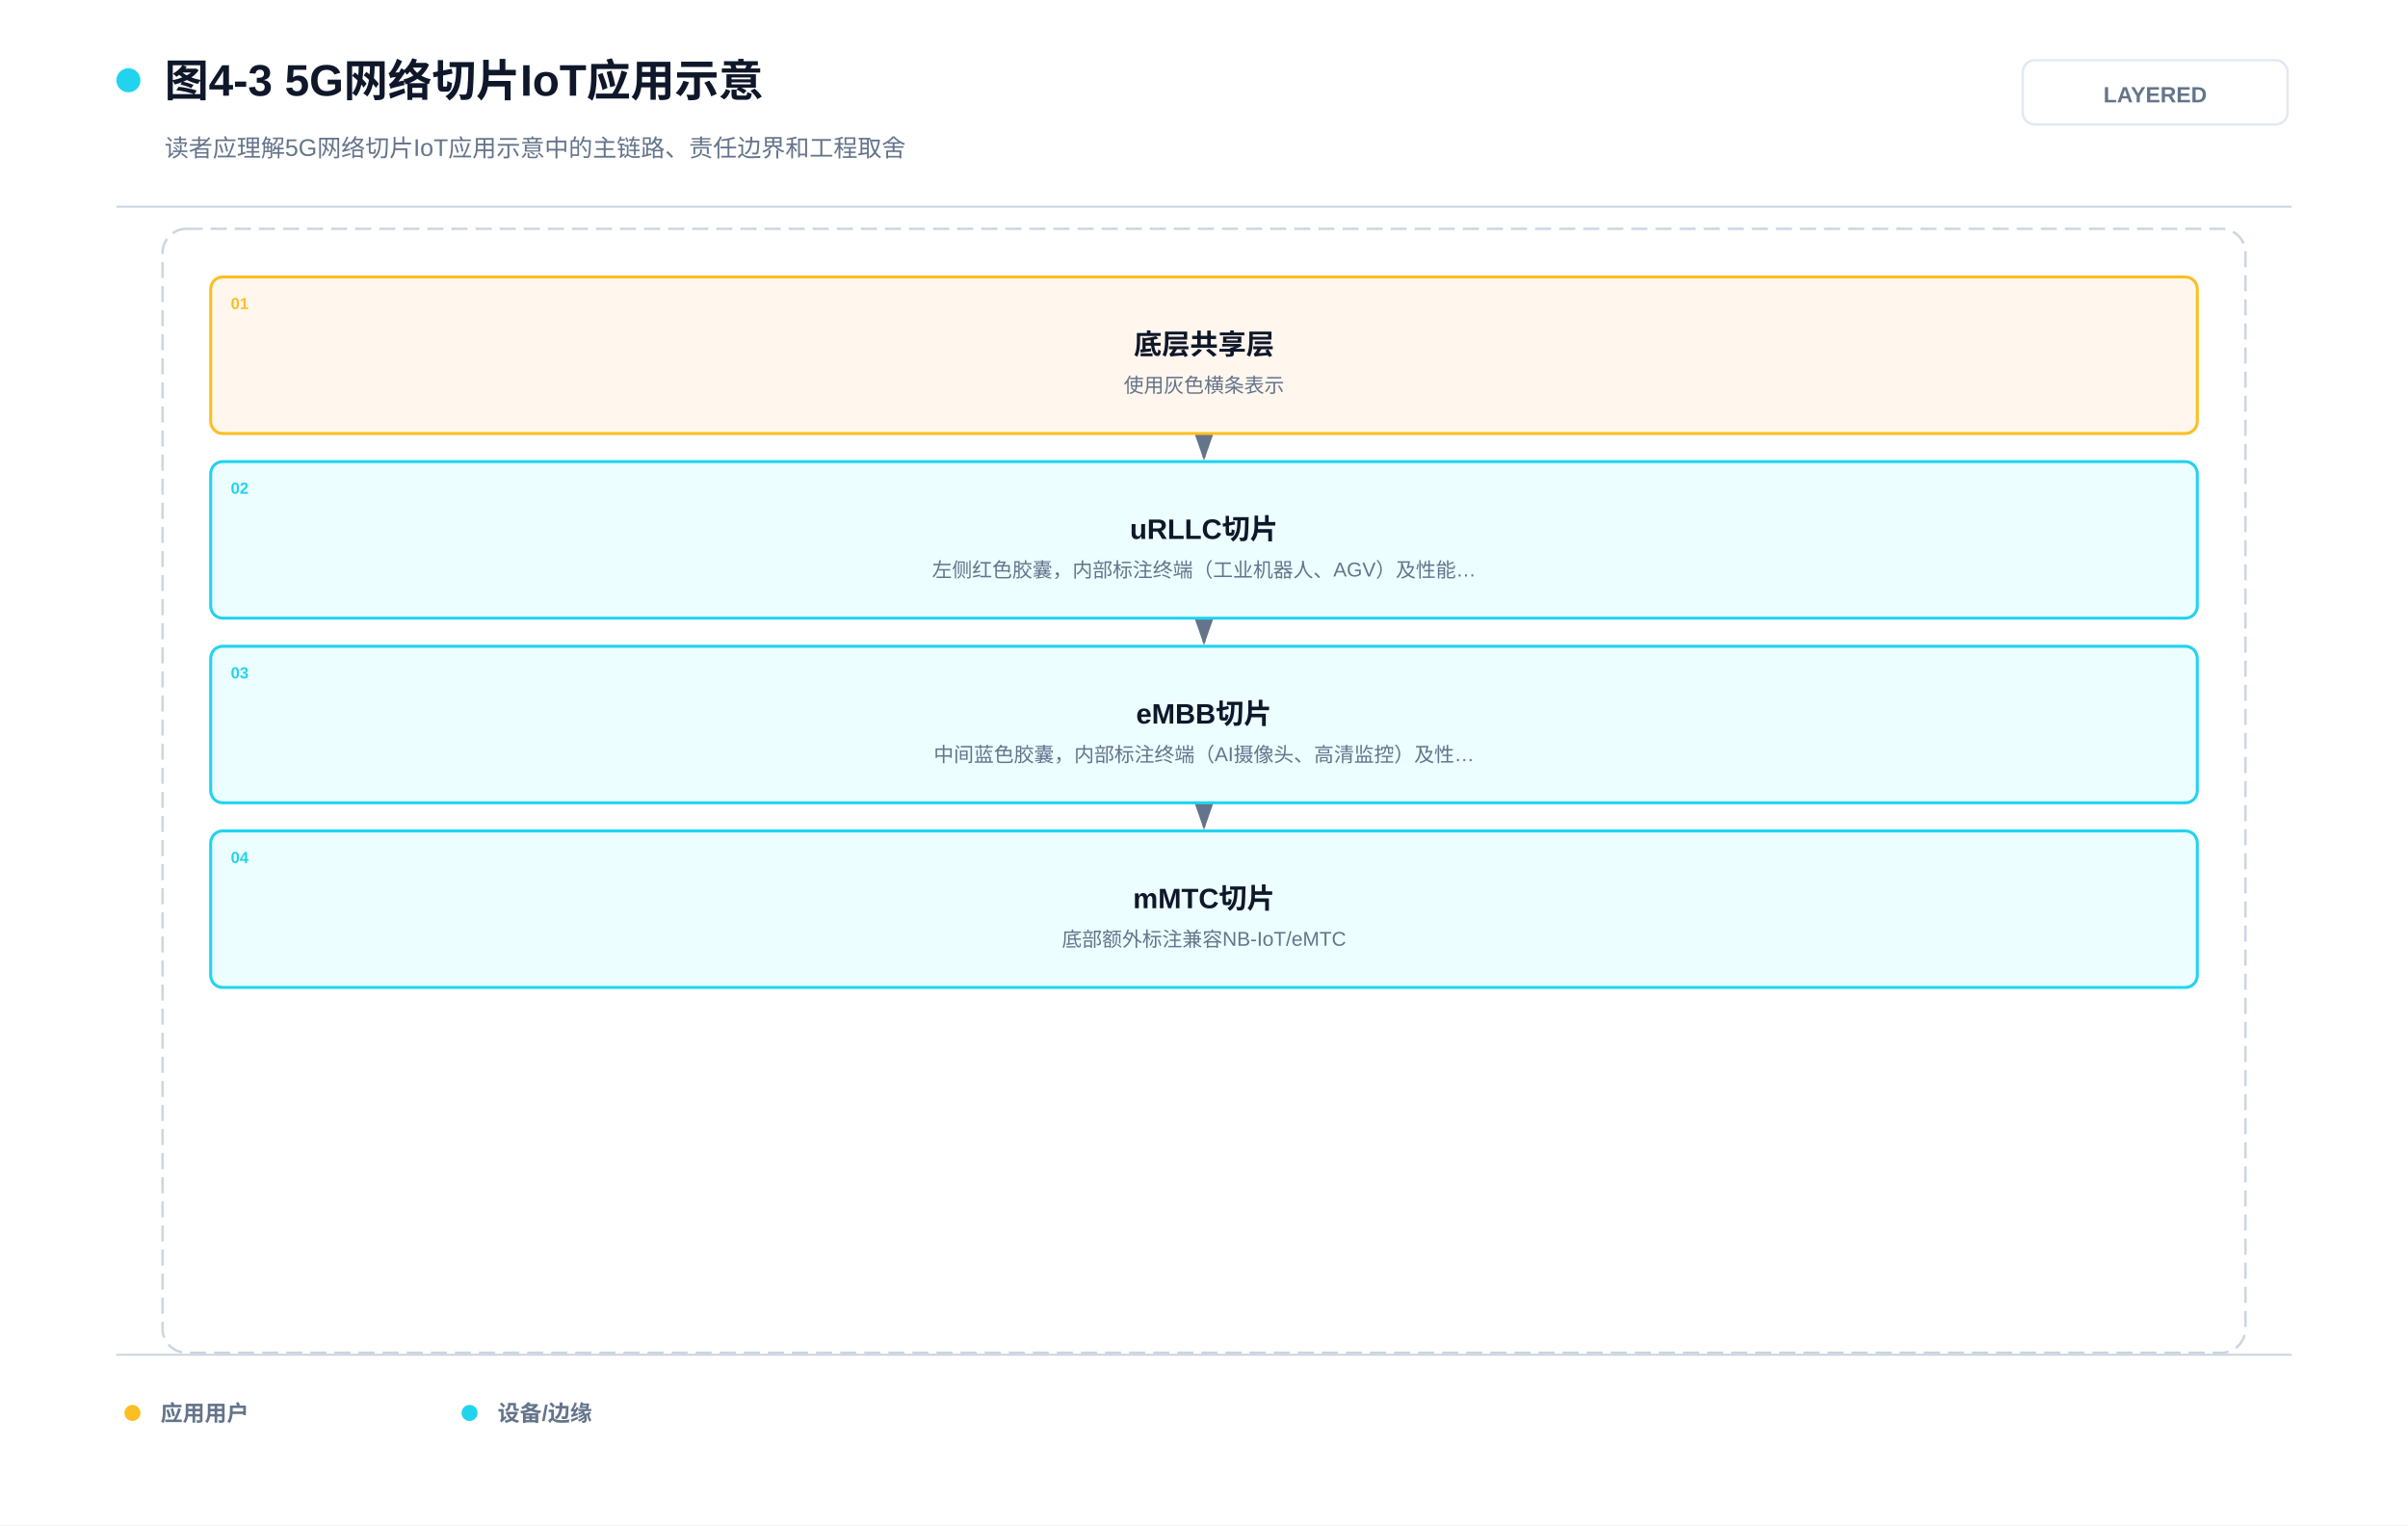
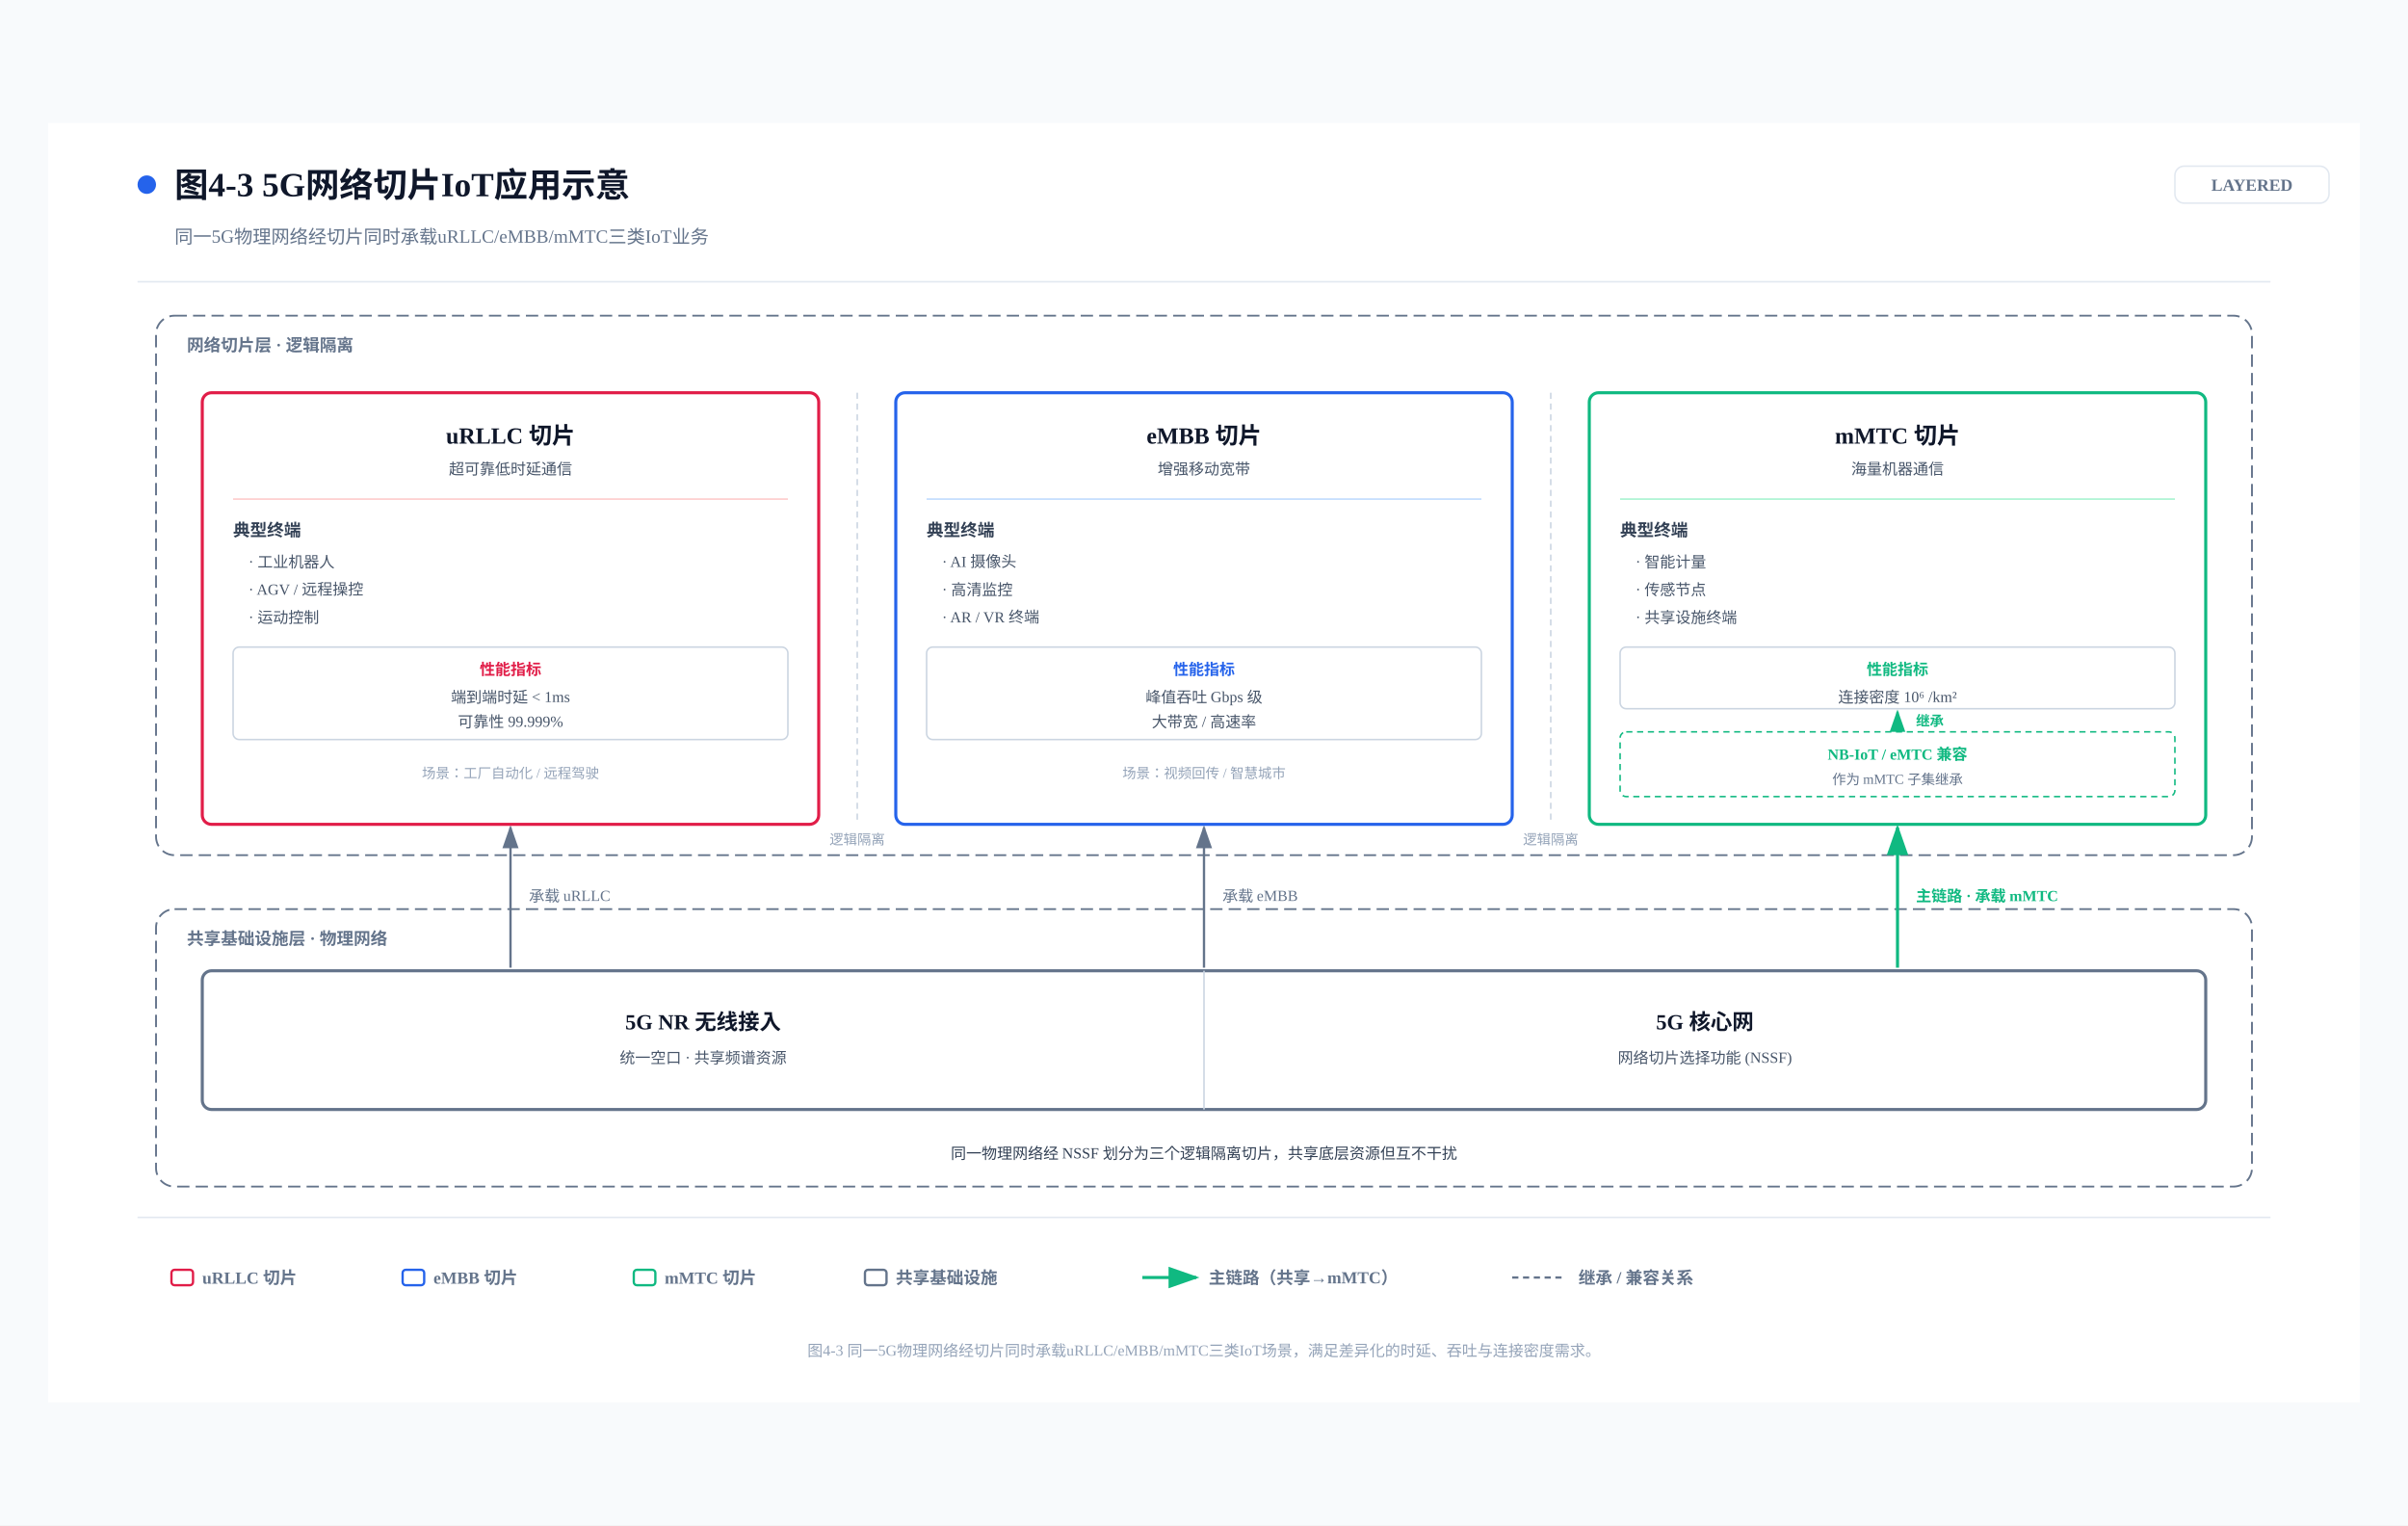
- <svg xmlns="http://www.w3.org/2000/svg" width="1200" height="760" viewBox="0 0 1200 760" role="img" aria-label="图4-3 5G网络切片IoT应用示意" data-style="architecture-diagram-white-book">
-   <defs>
-     <marker id="arrowhead" markerWidth="10" markerHeight="7" refX="9" refY="3.5" orient="auto">
-       <polygon points="0 0, 10 3.5, 0 7" fill="#64748B" />
-     </marker>
-   </defs>
-   <rect x="0" y="0" width="1200" height="760" fill="#FFFFFF" />
-   <circle cx="64" cy="40" r="6" fill="#22D3EE" />
-   <text x="82" y="48" fill="#0F172A" font-size="22" font-family="'JetBrains Mono', 'PingFang SC', 'Microsoft YaHei', Arial, sans-serif" font-weight="700">图4-3 5G网络切片IoT应用示意</text>
-   <text x="82.0" y="78.0" fill="#64748B" font-size="12" font-family="'JetBrains Mono', 'PingFang SC', 'Microsoft YaHei', Arial, sans-serif" font-weight="500" text-anchor="start">读者应理解5G网络切片IoT应用示意中的主链路、责任边界和工程取舍</text>
-   <rect x="1008.0" y="30.0" width="132.0" height="32.0" rx="6.0" fill="#FFFFFF" stroke="#E2E8F0" stroke-width="1.2" />
-   <text x="1074" y="51" fill="#64748B" font-size="11" font-family="'JetBrains Mono', 'PingFang SC', 'Microsoft YaHei', Arial, sans-serif" font-weight="700" text-anchor="middle">LAYERED</text>
-   <line x1="58" y1="103" x2="1142" y2="103" stroke="#CBD5E1" stroke-width="1" />
-   <rect x="81.0" y="114.0" width="1038.0" height="560.0" rx="12.0" fill="#FFFFFF" stroke="#CBD5E1" stroke-width="1.2" stroke-dasharray="8 4" />
-   <line x1="600.0" y1="218.0" x2="600.0" y2="228.0" stroke="#94A3B8" stroke-width="1.5" marker-end="url(#arrowhead)" />
-   <line x1="600.0" y1="310.0" x2="600.0" y2="320.0" stroke="#94A3B8" stroke-width="1.5" marker-end="url(#arrowhead)" />
-   <line x1="600.0" y1="402.0" x2="600.0" y2="412.0" stroke="#94A3B8" stroke-width="1.5" marker-end="url(#arrowhead)" />
-   <rect x="105.0" y="138.0" width="990.0" height="78.0" rx="6.0" fill="#FFF7ED" stroke="#FBBF24" stroke-width="1.5" />
-   <text x="115.0" y="154.0" fill="#FBBF24" font-size="8" font-family="'JetBrains Mono', 'PingFang SC', 'Microsoft YaHei', Arial, sans-serif" font-weight="700">01</text>
-   <text x="600.0" y="176.5" fill="#0F172A" font-size="14" font-family="'JetBrains Mono', 'PingFang SC', 'Microsoft YaHei', Arial, sans-serif" font-weight="700" text-anchor="middle">底层共享层</text>
-   <text x="600.0" y="195.5" fill="#64748B" font-size="10" font-family="'JetBrains Mono', 'PingFang SC', 'Microsoft YaHei', Arial, sans-serif" font-weight="500" text-anchor="middle">使用灰色横条表示</text>
-   <rect x="105.0" y="230.0" width="990.0" height="78.0" rx="6.0" fill="#ECFEFF" stroke="#22D3EE" stroke-width="1.5" />
-   <text x="115.0" y="246.0" fill="#22D3EE" font-size="8" font-family="'JetBrains Mono', 'PingFang SC', 'Microsoft YaHei', Arial, sans-serif" font-weight="700">02</text>
-   <text x="600.0" y="268.5" fill="#0F172A" font-size="14" font-family="'JetBrains Mono', 'PingFang SC', 'Microsoft YaHei', Arial, sans-serif" font-weight="700" text-anchor="middle">uRLLC切片</text>
-   <text x="600.0" y="287.5" fill="#64748B" font-size="10" font-family="'JetBrains Mono', 'PingFang SC', 'Microsoft YaHei', Arial, sans-serif" font-weight="500" text-anchor="middle">左侧红色胶囊，内部标注终端（工业机器人、AGV）及性能…</text>
-   <rect x="105.0" y="322.0" width="990.0" height="78.0" rx="6.0" fill="#ECFEFF" stroke="#22D3EE" stroke-width="1.5" />
-   <text x="115.0" y="338.0" fill="#22D3EE" font-size="8" font-family="'JetBrains Mono', 'PingFang SC', 'Microsoft YaHei', Arial, sans-serif" font-weight="700">03</text>
-   <text x="600.0" y="360.5" fill="#0F172A" font-size="14" font-family="'JetBrains Mono', 'PingFang SC', 'Microsoft YaHei', Arial, sans-serif" font-weight="700" text-anchor="middle">eMBB切片</text>
-   <text x="600.0" y="379.5" fill="#64748B" font-size="10" font-family="'JetBrains Mono', 'PingFang SC', 'Microsoft YaHei', Arial, sans-serif" font-weight="500" text-anchor="middle">中间蓝色胶囊，内部标注终端（AI摄像头、高清监控）及性…</text>
-   <rect x="105.0" y="414.0" width="990.0" height="78.0" rx="6.0" fill="#ECFEFF" stroke="#22D3EE" stroke-width="1.5" />
-   <text x="115.0" y="430.0" fill="#22D3EE" font-size="8" font-family="'JetBrains Mono', 'PingFang SC', 'Microsoft YaHei', Arial, sans-serif" font-weight="700">04</text>
-   <text x="600.0" y="452.5" fill="#0F172A" font-size="14" font-family="'JetBrains Mono', 'PingFang SC', 'Microsoft YaHei', Arial, sans-serif" font-weight="700" text-anchor="middle">mMTC切片</text>
-   <text x="600.0" y="471.5" fill="#64748B" font-size="10" font-family="'JetBrains Mono', 'PingFang SC', 'Microsoft YaHei', Arial, sans-serif" font-weight="500" text-anchor="middle">底部额外标注兼容NB-IoT/eMTC</text>
-   <line x1="58" y1="675" x2="1142" y2="675" stroke="#CBD5E1" stroke-width="1" />
-   <circle cx="66.0" cy="704.0" r="4" fill="#FBBF24" />
-   <text x="80.0" y="708.0" fill="#64748B" font-size="11" font-family="'JetBrains Mono', 'PingFang SC', 'Microsoft YaHei', Arial, sans-serif" font-weight="600" text-anchor="start">应用用户</text>
-   <circle cx="234.0" cy="704.0" r="4" fill="#22D3EE" />
-   <text x="248.0" y="708.0" fill="#64748B" font-size="11" font-family="'JetBrains Mono', 'PingFang SC', 'Microsoft YaHei', Arial, sans-serif" font-weight="600" text-anchor="start">设备/边缘</text>
+ <svg xmlns="http://www.w3.org/2000/svg" width="1200" height="760" viewBox="0 0 1200 760" role="img" aria-labelledby="title desc">
+   <rect width="1200" height="760" fill="#F8FAFC" />
+   <svg x="24.000" y="61.280" width="1152.000" height="637.440" viewBox="0 0 1500.000 830.000" preserveAspectRatio="xMidYMid meet">
+     <defs>
+       <marker id="ah-gray" markerWidth="10" markerHeight="7" refX="9" refY="3.5" orient="auto">
+         <polygon points="0 0,10 3.5,0 7" fill="#64748B" />
+       </marker>
+       <marker id="ah-green" markerWidth="10" markerHeight="7" refX="9" refY="3.5" orient="auto">
+         <polygon points="0 0,10 3.5,0 7" fill="#10B981" />
+       </marker>
+       <marker id="ah-blue" markerWidth="10" markerHeight="7" refX="9" refY="3.5" orient="auto">
+         <polygon points="0 0,10 3.5,0 7" fill="#2563EB" />
+       </marker>
+       <marker id="ah-red" markerWidth="10" markerHeight="7" refX="9" refY="3.5" orient="auto">
+         <polygon points="0 0,10 3.5,0 7" fill="#E11D48" />
+       </marker>
+     </defs>
+     <rect x="0" y="0" width="1500" height="830" fill="#FFFFFF" />
+     <circle cx="64" cy="40" r="6" fill="#2563EB" />
+     <text x="82" y="48" fill="#0F172A" font-size="22" font-weight="700">图4-3 5G网络切片IoT应用示意</text>
+     <text x="82" y="78" fill="#64748B" font-size="12" font-weight="500">同一5G物理网络经切片同时承载uRLLC/eMBB/mMTC三类IoT业务</text>
+     <rect x="1380" y="28" width="100" height="24" rx="6" fill="#fff" stroke="#E2E8F0" stroke-width="1" />
+     <text x="1430" y="44" fill="#64748B" font-size="11" font-weight="700" text-anchor="middle">LAYERED</text>
+     <line x1="58" y1="103" x2="1442" y2="103" stroke="#E2E8F0" stroke-width="1" />
+     <rect x="70" y="125" width="1360" height="350" rx="12" fill="none" stroke="#64748B" stroke-width="1.2" stroke-dasharray="8 4" />
+     <text x="90" y="148" fill="#64748B" font-size="11" font-weight="600">网络切片层 · 逻辑隔离</text>
+     <rect x="70" y="510" width="1360" height="180" rx="12" fill="none" stroke="#64748B" stroke-width="1.2" stroke-dasharray="8 4" />
+     <text x="90" y="533" fill="#64748B" font-size="11" font-weight="600">共享基础设施层 · 物理网络</text>
+     <line x1="525" y1="175" x2="525" y2="455" stroke="#CBD5E1" stroke-width="1" stroke-dasharray="4 3" />
+     <line x1="975" y1="175" x2="975" y2="455" stroke="#CBD5E1" stroke-width="1" stroke-dasharray="4 3" />
+     <text x="525" y="468" fill="#94A3B8" font-size="9" text-anchor="middle">逻辑隔离</text>
+     <text x="975" y="468" fill="#94A3B8" font-size="9" text-anchor="middle">逻辑隔离</text>
+     <line x1="300" y1="548" x2="300" y2="457" stroke="#64748B" stroke-width="1.5" marker-end="url(#ah-gray)" />
+     <text x="312" y="505" fill="#64748B" font-size="10" font-weight="500">承载 uRLLC</text>
+     <line x1="750" y1="548" x2="750" y2="457" stroke="#64748B" stroke-width="1.5" marker-end="url(#ah-gray)" />
+     <text x="762" y="505" fill="#64748B" font-size="10" font-weight="500">承载 eMBB</text>
+     <line x1="1200" y1="548" x2="1200" y2="457" stroke="#10B981" stroke-width="2" marker-end="url(#ah-green)" />
+     <text x="1212" y="505" fill="#10B981" font-size="10" font-weight="700">主链路 · 承载 mMTC</text>
+     <rect x="100" y="175" width="400" height="280" rx="6" fill="#FFFFFF" stroke="#E11D48" stroke-width="2" />
+     <text x="300" y="208" fill="#0F172A" font-size="15" font-weight="700" text-anchor="middle">uRLLC 切片</text>
+     <text x="300" y="228" fill="#475569" font-size="10" font-weight="500" text-anchor="middle">超可靠低时延通信</text>
+     <line x1="120" y1="244" x2="480" y2="244" stroke="#FECACA" stroke-width="1" />
+     <text x="120" y="268" fill="#334155" font-size="11" font-weight="600">典型终端</text>
+     <text x="130" y="288" fill="#475569" font-size="10">· 工业机器人</text>
+     <text x="130" y="306" fill="#475569" font-size="10">· AGV / 远程操控</text>
+     <text x="130" y="324" fill="#475569" font-size="10">· 运动控制</text>
+     <rect x="120" y="340" width="360" height="60" rx="4" fill="#fff" stroke="#CBD5E1" stroke-width="1" />
+     <text x="300" y="358" fill="#E11D48" font-size="10" font-weight="700" text-anchor="middle">性能指标</text>
+     <text x="300" y="376" fill="#475569" font-size="10" text-anchor="middle">端到端时延 &lt; 1ms</text>
+     <text x="300" y="392" fill="#475569" font-size="10" text-anchor="middle">可靠性 99.999%</text>
+     <text x="300" y="425" fill="#94A3B8" font-size="9" text-anchor="middle">场景：工厂自动化 / 远程驾驶</text>
+     <rect x="550" y="175" width="400" height="280" rx="6" fill="#FFFFFF" stroke="#2563EB" stroke-width="2" />
+     <text x="750" y="208" fill="#0F172A" font-size="15" font-weight="700" text-anchor="middle">eMBB 切片</text>
+     <text x="750" y="228" fill="#475569" font-size="10" font-weight="500" text-anchor="middle">增强移动宽带</text>
+     <line x1="570" y1="244" x2="930" y2="244" stroke="#BFDBFE" stroke-width="1" />
+     <text x="570" y="268" fill="#334155" font-size="11" font-weight="600">典型终端</text>
+     <text x="580" y="288" fill="#475569" font-size="10">· AI 摄像头</text>
+     <text x="580" y="306" fill="#475569" font-size="10">· 高清监控</text>
+     <text x="580" y="324" fill="#475569" font-size="10">· AR / VR 终端</text>
+     <rect x="570" y="340" width="360" height="60" rx="4" fill="#fff" stroke="#CBD5E1" stroke-width="1" />
+     <text x="750" y="358" fill="#2563EB" font-size="10" font-weight="700" text-anchor="middle">性能指标</text>
+     <text x="750" y="376" fill="#475569" font-size="10" text-anchor="middle">峰值吞吐 Gbps 级</text>
+     <text x="750" y="392" fill="#475569" font-size="10" text-anchor="middle">大带宽 / 高速率</text>
+     <text x="750" y="425" fill="#94A3B8" font-size="9" text-anchor="middle">场景：视频回传 / 智慧城市</text>
+     <rect x="1000" y="175" width="400" height="280" rx="6" fill="#FFFFFF" stroke="#10B981" stroke-width="2" />
+     <text x="1200" y="208" fill="#0F172A" font-size="15" font-weight="700" text-anchor="middle">mMTC 切片</text>
+     <text x="1200" y="228" fill="#475569" font-size="10" font-weight="500" text-anchor="middle">海量机器通信</text>
+     <line x1="1020" y1="244" x2="1380" y2="244" stroke="#A7F3D0" stroke-width="1" />
+     <text x="1020" y="268" fill="#334155" font-size="11" font-weight="600">典型终端</text>
+     <text x="1030" y="288" fill="#475569" font-size="10">· 智能计量</text>
+     <text x="1030" y="306" fill="#475569" font-size="10">· 传感节点</text>
+     <text x="1030" y="324" fill="#475569" font-size="10">· 共享设施终端</text>
+     <rect x="1020" y="340" width="360" height="40" rx="4" fill="#fff" stroke="#CBD5E1" stroke-width="1" />
+     <text x="1200" y="358" fill="#10B981" font-size="10" font-weight="700" text-anchor="middle">性能指标</text>
+     <text x="1200" y="376" fill="#475569" font-size="10" text-anchor="middle">连接密度 10⁶ /km²</text>
+     <line x1="1200" y1="393" x2="1200" y2="382" stroke="#10B981" stroke-width="1.5" stroke-dasharray="4 3" marker-end="url(#ah-green)" />
+     <text x="1212" y="391" fill="#10B981" font-size="9" font-weight="600">继承</text>
+     <rect x="1020" y="395" width="360" height="42" rx="4" fill="#fff" stroke="#10B981" stroke-width="1" stroke-dasharray="4 3" />
+     <text x="1200" y="413" fill="#10B981" font-size="10" font-weight="700" text-anchor="middle">NB-IoT / eMTC 兼容</text>
+     <text x="1200" y="429" fill="#64748B" font-size="9" text-anchor="middle">作为 mMTC 子集继承</text>
+     <rect x="100" y="550" width="1300" height="90" rx="6" fill="#FFFFFF" stroke="#64748B" stroke-width="2" />
+     <line x1="750" y1="550" x2="750" y2="640" stroke="#CBD5E1" stroke-width="1" />
+     <text x="425" y="588" fill="#0F172A" font-size="14" font-weight="700" text-anchor="middle">5G NR 无线接入</text>
+     <text x="425" y="610" fill="#475569" font-size="10" text-anchor="middle">统一空口 · 共享频谱资源</text>
+     <text x="1075" y="588" fill="#0F172A" font-size="14" font-weight="700" text-anchor="middle">5G 核心网</text>
+     <text x="1075" y="610" fill="#475569" font-size="10" text-anchor="middle">网络切片选择功能 (NSSF)</text>
+     <text x="750" y="672" fill="#334155" font-size="10" text-anchor="middle">同一物理网络经 NSSF 划分为三个逻辑隔离切片，共享底层资源但互不干扰</text>
+     <line x1="58" y1="710" x2="1442" y2="710" stroke="#E2E8F0" stroke-width="1" />
+     <rect x="80" y="744" width="14" height="10" rx="2" fill="#fff" stroke="#E11D48" stroke-width="1.5" />
+     <text x="100" y="753" fill="#64748B" font-size="11" font-weight="600">uRLLC 切片</text>
+     <rect x="230" y="744" width="14" height="10" rx="2" fill="#fff" stroke="#2563EB" stroke-width="1.5" />
+     <text x="250" y="753" fill="#64748B" font-size="11" font-weight="600">eMBB 切片</text>
+     <rect x="380" y="744" width="14" height="10" rx="2" fill="#fff" stroke="#10B981" stroke-width="1.5" />
+     <text x="400" y="753" fill="#64748B" font-size="11" font-weight="600">mMTC 切片</text>
+     <rect x="530" y="744" width="14" height="10" rx="2" fill="#fff" stroke="#64748B" stroke-width="1.5" />
+     <text x="550" y="753" fill="#64748B" font-size="11" font-weight="600">共享基础设施</text>
+     <line x1="710" y1="749" x2="745" y2="749" stroke="#10B981" stroke-width="2" marker-end="url(#ah-green)" />
+     <text x="753" y="753" fill="#64748B" font-size="11" font-weight="600">主链路（共享→mMTC）</text>
+     <line x1="950" y1="749" x2="985" y2="749" stroke="#64748B" stroke-width="1.5" stroke-dasharray="4 3" />
+     <text x="993" y="753" fill="#64748B" font-size="11" font-weight="600">继承 / 兼容关系</text>
+     <text x="750" y="800" fill="#94A3B8" font-size="10" text-anchor="middle">图4-3 同一5G物理网络经切片同时承载uRLLC/eMBB/mMTC三类IoT场景，满足差异化的时延、吞吐与连接密度需求。</text>
+   </svg>
</svg>
